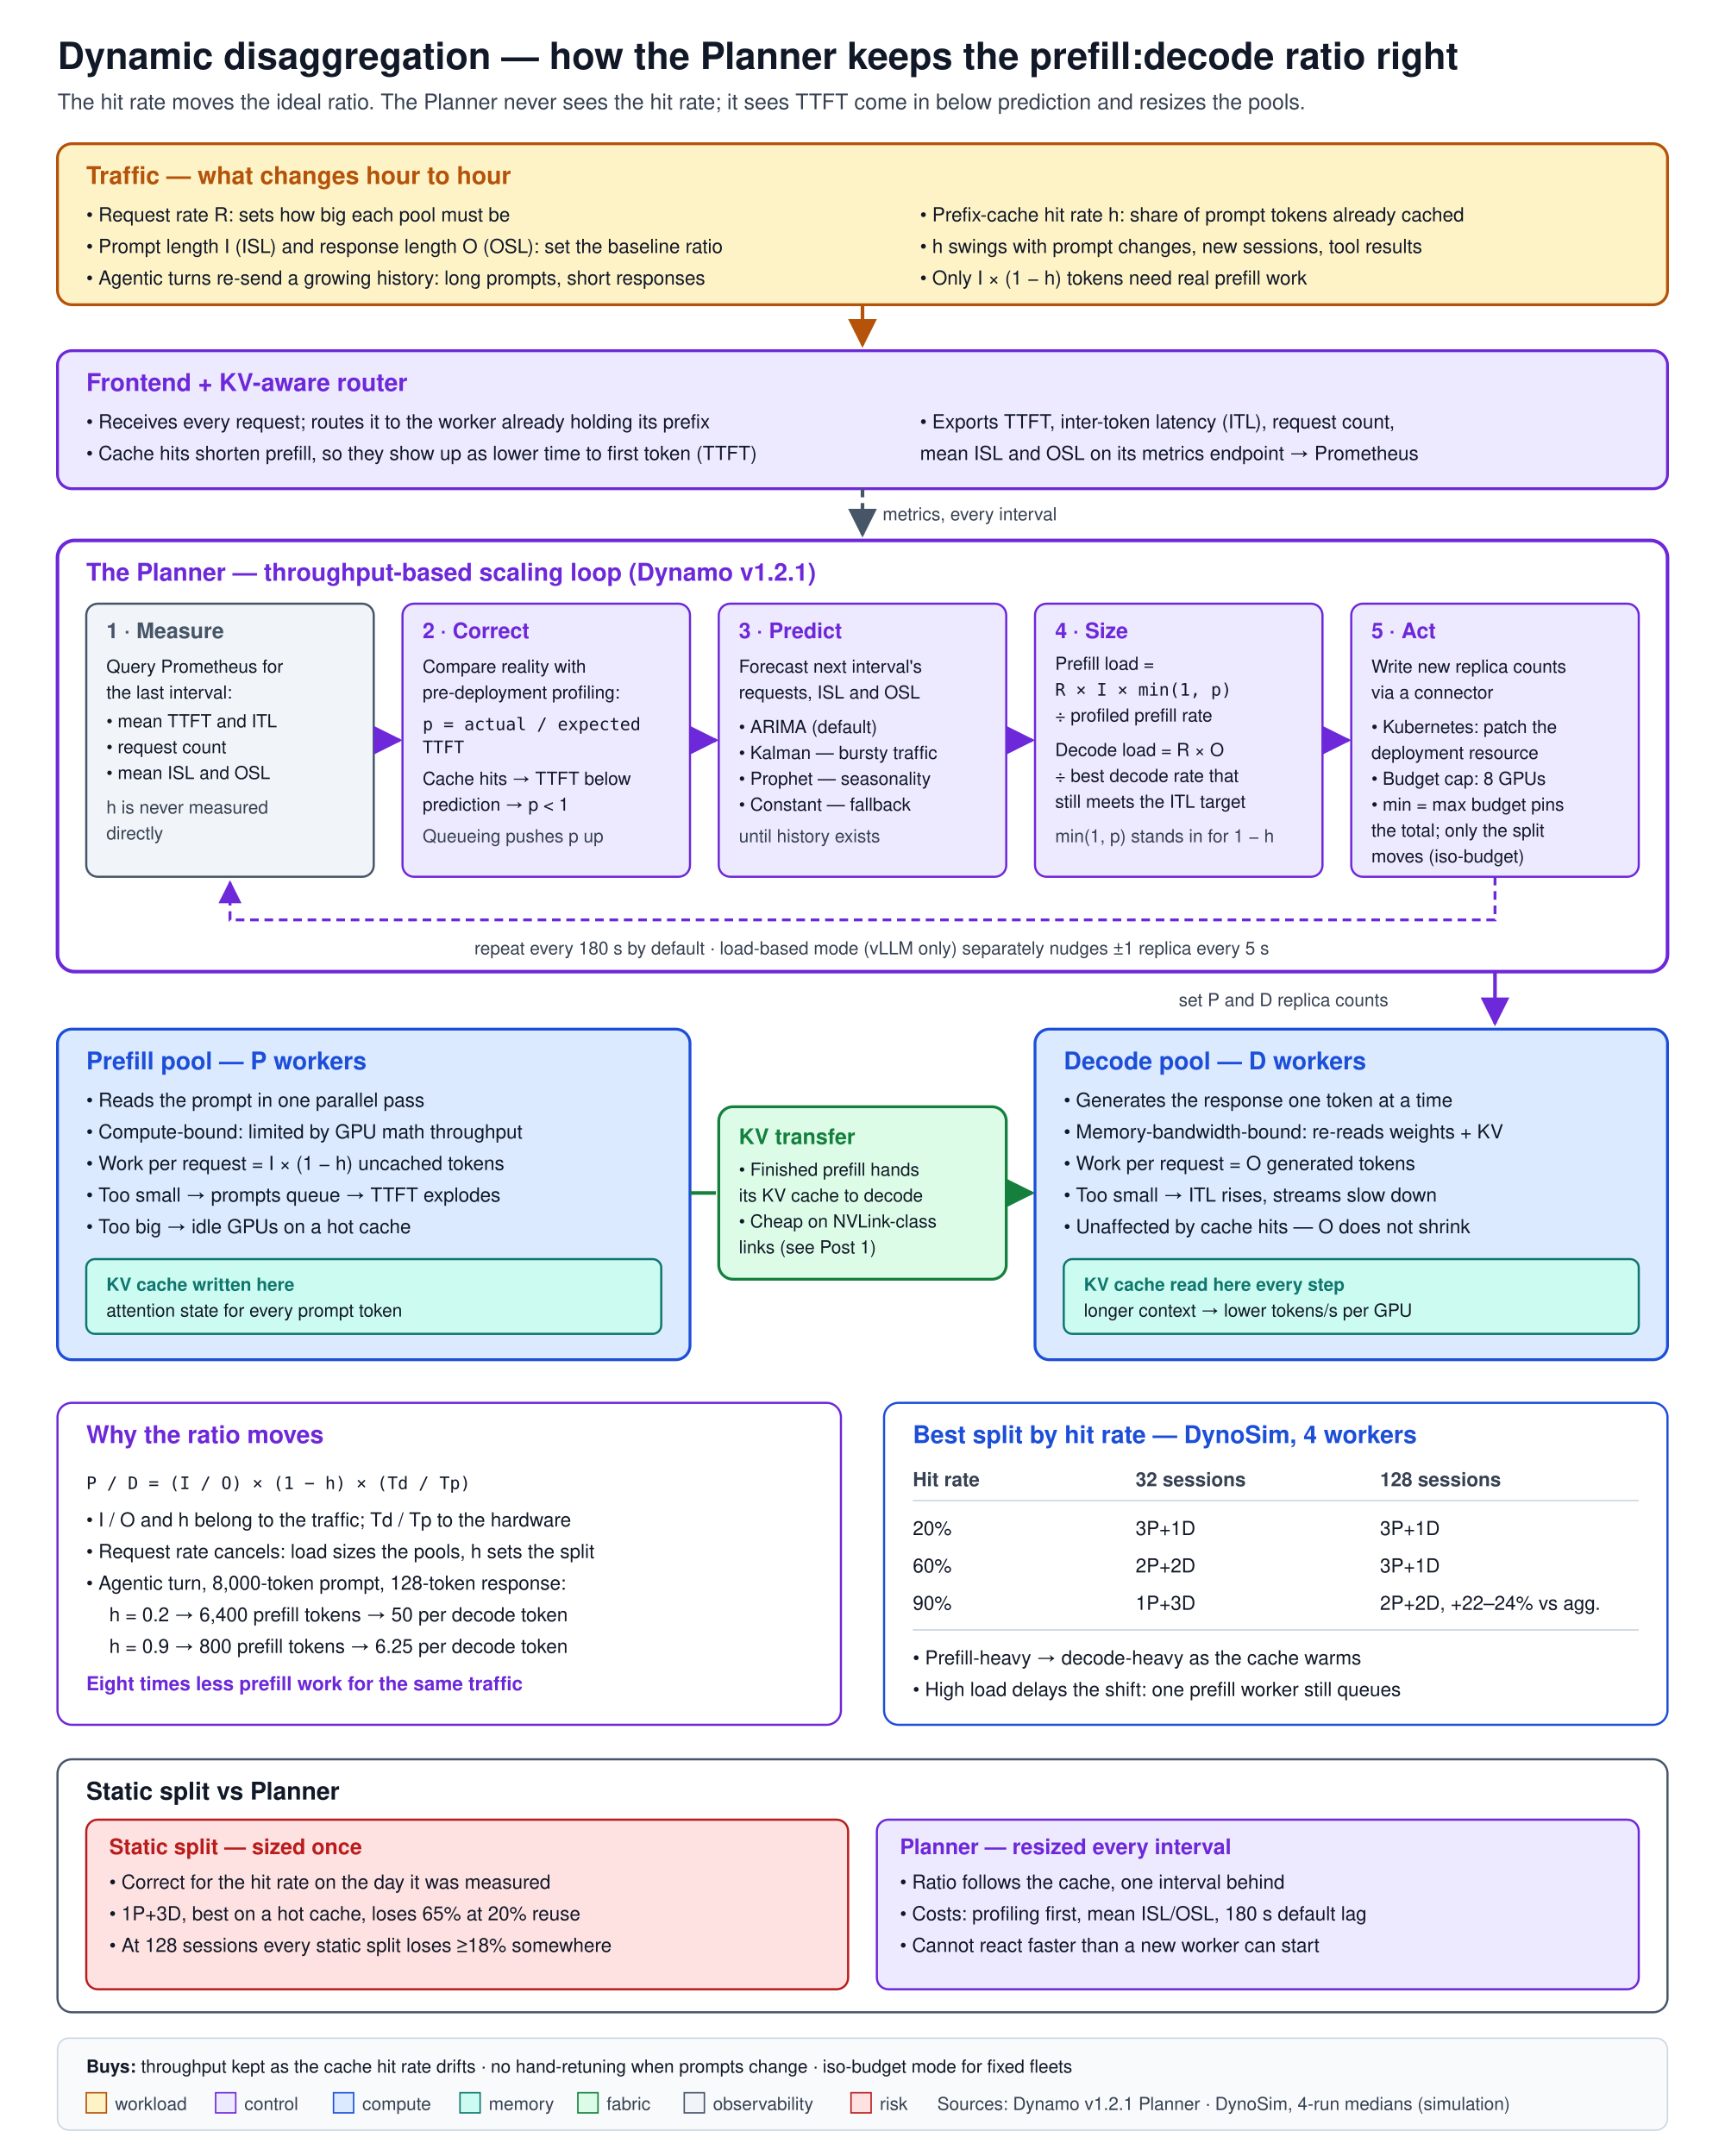
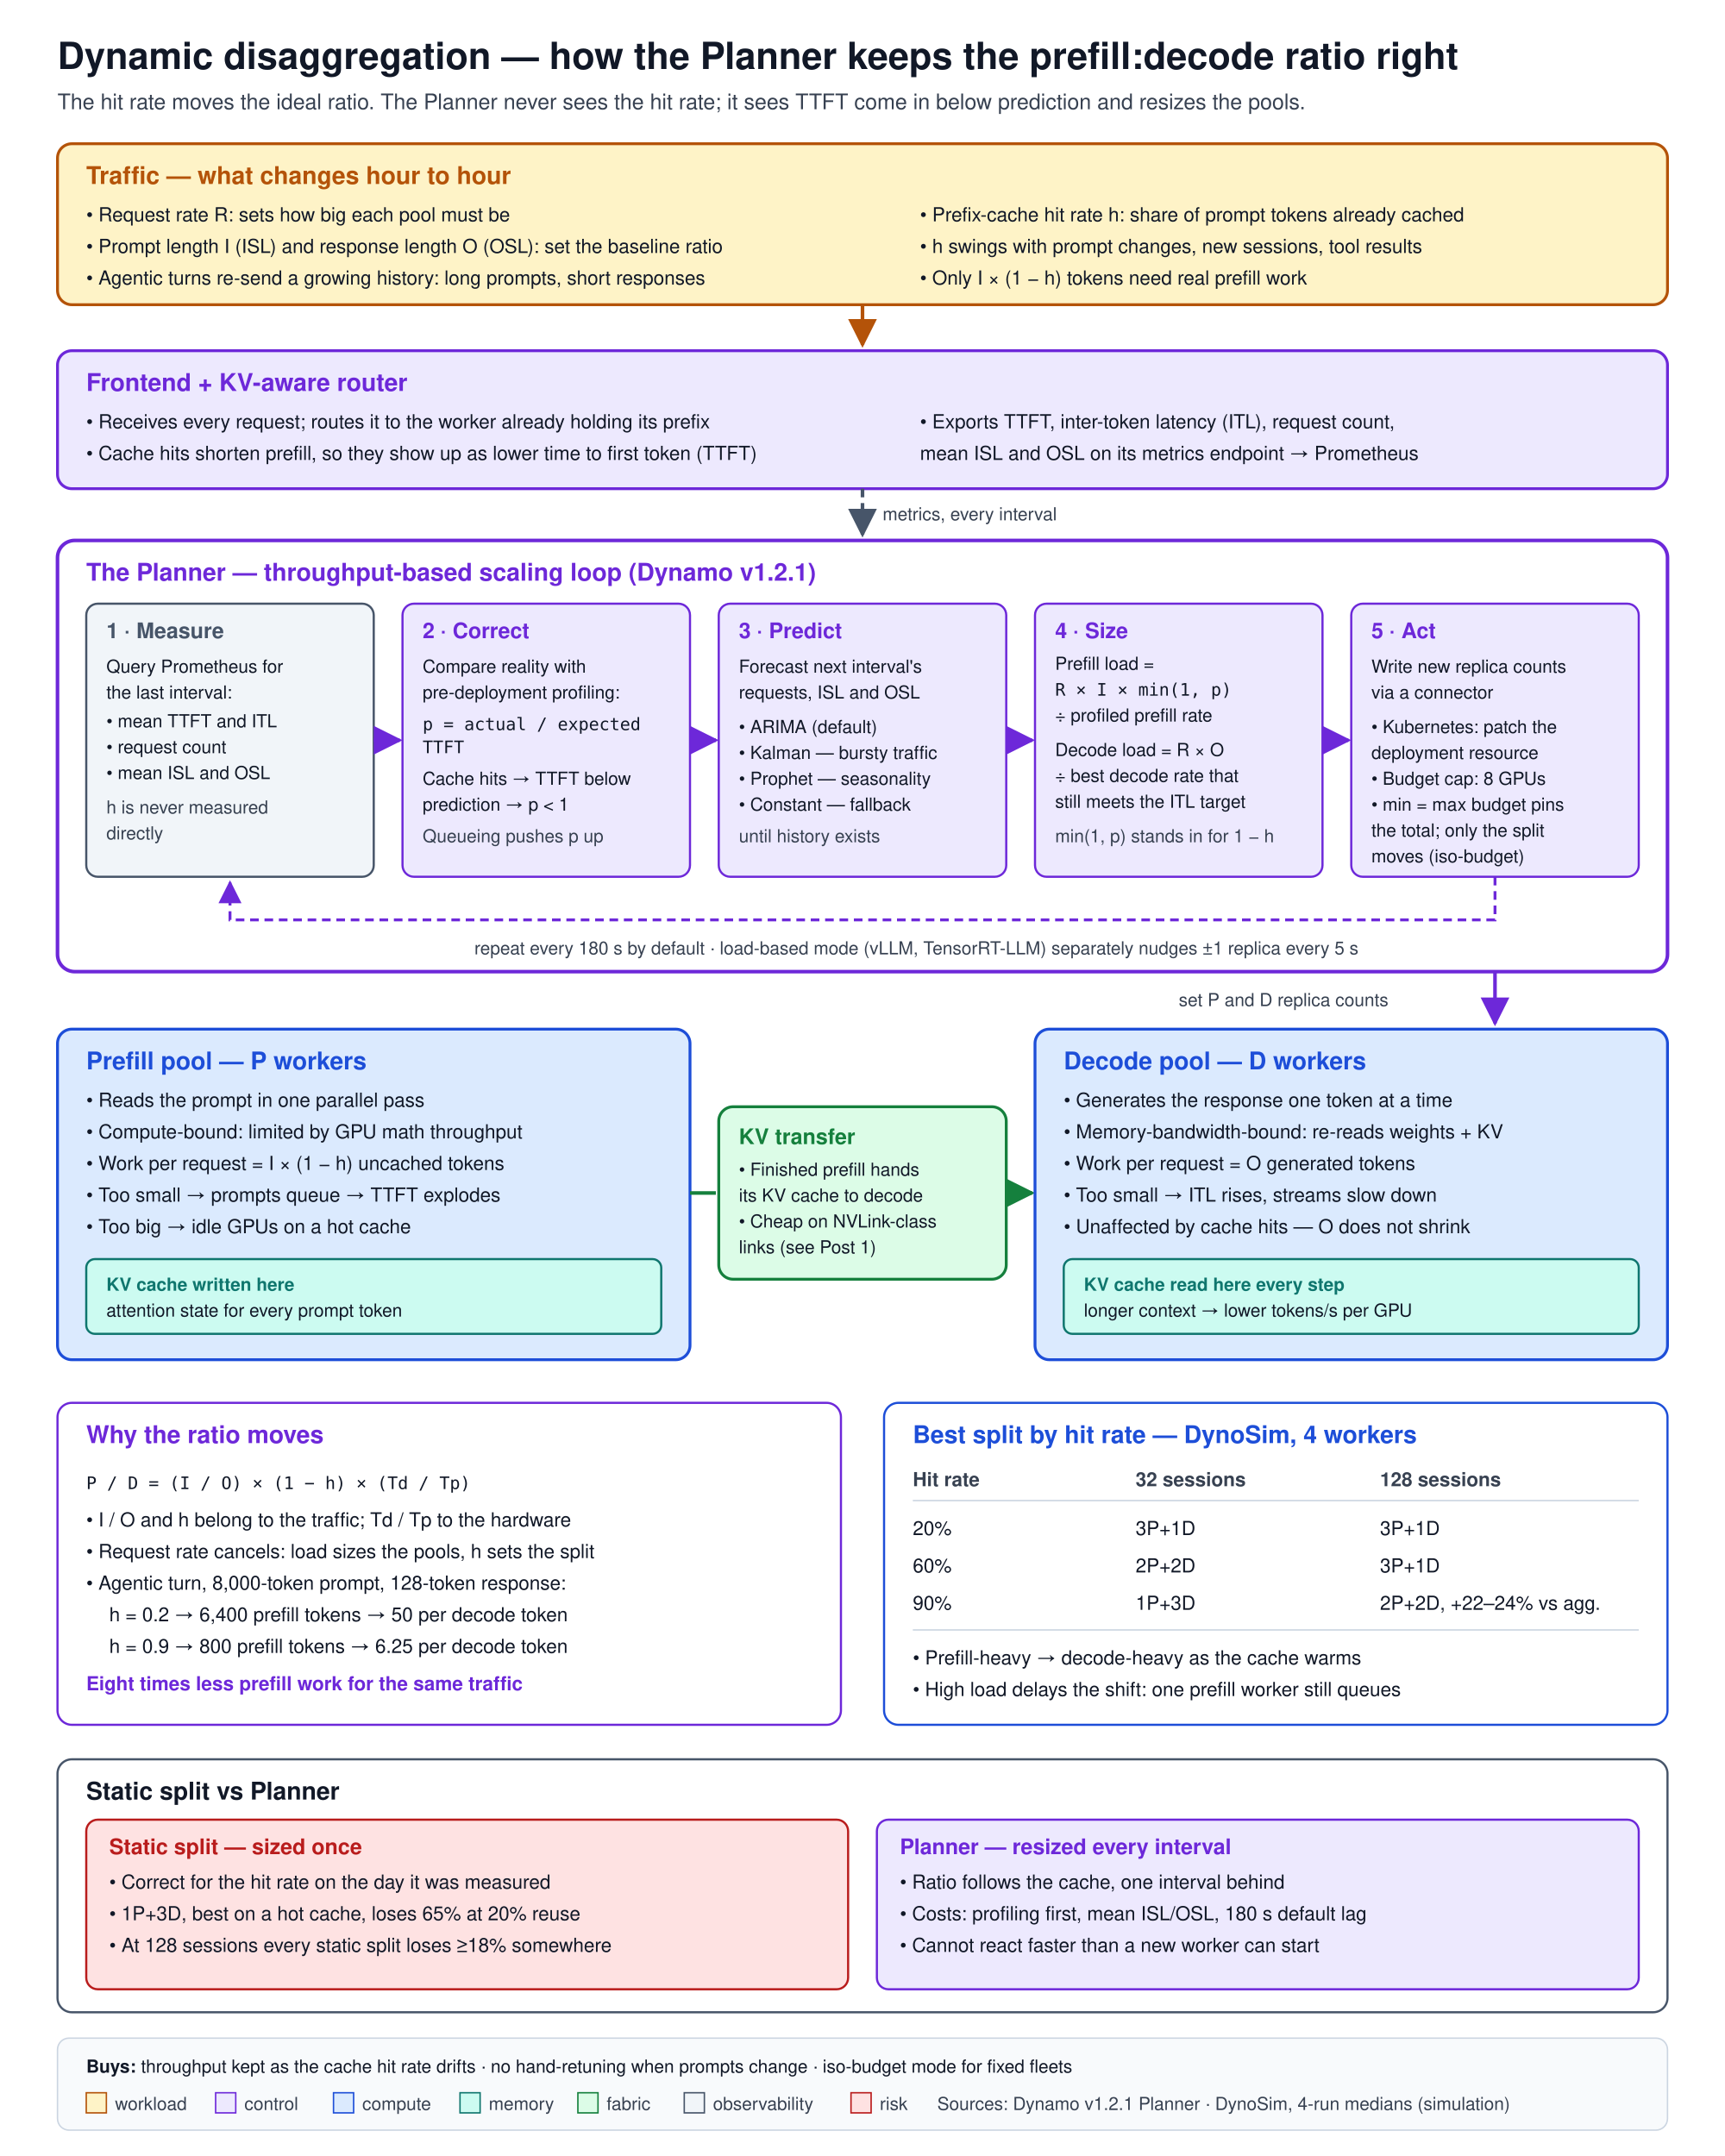
<svg xmlns="http://www.w3.org/2000/svg" viewBox="0 0 1200 1500" width="1200" height="1500" font-family="Helvetica, Arial, sans-serif">
  <defs>
    <marker id="arrPurple" viewBox="0 0 10 10" refX="9" refY="5" markerWidth="8" markerHeight="8" orient="auto-start-reverse">
      <path d="M0,0 L10,5 L0,10 z" fill="#6D28D9" />
    </marker>
    <marker id="arrSlate" viewBox="0 0 10 10" refX="9" refY="5" markerWidth="8" markerHeight="8" orient="auto-start-reverse">
      <path d="M0,0 L10,5 L0,10 z" fill="#475569" />
    </marker>
    <marker id="arrAmber" viewBox="0 0 10 10" refX="9" refY="5" markerWidth="8" markerHeight="8" orient="auto-start-reverse">
      <path d="M0,0 L10,5 L0,10 z" fill="#B45309" />
    </marker>
    <marker id="arrGreen" viewBox="0 0 10 10" refX="9" refY="5" markerWidth="8" markerHeight="8" orient="auto-start-reverse">
      <path d="M0,0 L10,5 L0,10 z" fill="#15803D" />
    </marker>
    <style>
      .t { fill: #111827; }
      .s { fill: #374151; }
      .h { font-size: 17px; font-weight: 700; }
      .b { font-size: 13.5px; }
      .sm { font-size: 12.5px; }
      .mono { font-family: Menlo, Consolas, monospace; font-size: 12px; }
    </style>
  </defs>
  <rect x="0" y="0" width="1200" height="1500" fill="#FFFFFF" />
  <text x="40" y="48" class="t" font-size="26" font-weight="700">Dynamic disaggregation — how the Planner keeps the prefill:decode ratio right</text>
  <text x="40" y="76" class="s" font-size="15">The hit rate moves the ideal ratio. The Planner never sees the hit rate; it sees TTFT come in below prediction and resizes the pools.</text>
  <rect x="40" y="100" width="1120" height="112" rx="10" fill="#FEF3C7" stroke="#B45309" stroke-width="2" />
  <text x="60" y="128" class="h" fill="#B45309">Traffic — what changes hour to hour</text>
  <text x="60" y="154" class="b t">• Request rate R: sets how big each pool must be</text>
  <text x="60" y="176" class="b t">• Prompt length I (ISL) and response length O (OSL): set the baseline ratio</text>
  <text x="60" y="198" class="b t">• Agentic turns re-send a growing history: long prompts, short responses</text>
  <text x="640" y="154" class="b t">• Prefix-cache hit rate h: share of prompt tokens already cached</text>
  <text x="640" y="176" class="b t">• h swings with prompt changes, new sessions, tool results</text>
  <text x="640" y="198" class="b t">• Only I × (1 − h) tokens need real prefill work</text>
  <line x1="600" y1="212" x2="600" y2="240" stroke="#B45309" stroke-width="2.5" marker-end="url(#arrAmber)" />
  <rect x="40" y="244" width="1120" height="96" rx="10" fill="#EDE9FE" stroke="#6D28D9" stroke-width="2" />
  <text x="60" y="272" class="h" fill="#6D28D9">Frontend + KV-aware router</text>
  <text x="60" y="298" class="b t">• Receives every request; routes it to the worker already holding its prefix</text>
  <text x="60" y="320" class="b t">• Cache hits shorten prefill, so they show up as lower time to first token (TTFT)</text>
  <text x="640" y="298" class="b t">• Exports TTFT, inter-token latency (ITL), request count,</text>
  <text x="640" y="320" class="b t">  mean ISL and OSL on its metrics endpoint → Prometheus</text>
  <line x1="600" y1="340" x2="600" y2="372" stroke="#475569" stroke-width="2.5" stroke-dasharray="6 4" marker-end="url(#arrSlate)" />
  <text x="614" y="362" class="sm s">metrics, every interval</text>
  <rect x="40" y="376" width="1120" height="300" rx="12" fill="#FFFFFF" stroke="#6D28D9" stroke-width="2.5" />
  <text x="60" y="404" class="h" fill="#6D28D9">The Planner — throughput-based scaling loop (Dynamo v1.2.1)</text>
  <g>
    <rect x="60" y="420" width="200" height="190" rx="8" fill="#F1F5F9" stroke="#475569" stroke-width="1.5" />
    <text x="74" y="444" font-size="15" font-weight="700" fill="#475569">1 · Measure</text>
    <text x="74" y="468" class="sm t">Query Prometheus for</text>
    <text x="74" y="486" class="sm t">the last interval:</text>
    <text x="74" y="506" class="sm t">• mean TTFT and ITL</text>
    <text x="74" y="524" class="sm t">• request count</text>
    <text x="74" y="542" class="sm t">• mean ISL and OSL</text>
    <text x="74" y="566" class="sm s">h is never measured</text>
    <text x="74" y="584" class="sm s">directly</text>
  </g>
  <g>
    <rect x="280" y="420" width="200" height="190" rx="8" fill="#EDE9FE" stroke="#6D28D9" stroke-width="1.5" />
    <text x="294" y="444" font-size="15" font-weight="700" fill="#6D28D9">2 · Correct</text>
    <text x="294" y="468" class="sm t">Compare reality with</text>
    <text x="294" y="486" class="sm t">pre-deployment profiling:</text>
    <text x="294" y="508" class="mono t">p = actual / expected</text>
    <text x="294" y="524" class="mono t">    TTFT</text>
    <text x="294" y="546" class="sm t">Cache hits → TTFT below</text>
    <text x="294" y="564" class="sm t">prediction → p &lt; 1</text>
    <text x="294" y="586" class="sm s">Queueing pushes p up</text>
  </g>
  <g>
    <rect x="500" y="420" width="200" height="190" rx="8" fill="#EDE9FE" stroke="#6D28D9" stroke-width="1.5" />
    <text x="514" y="444" font-size="15" font-weight="700" fill="#6D28D9">3 · Predict</text>
    <text x="514" y="468" class="sm t">Forecast next interval's</text>
    <text x="514" y="486" class="sm t">requests, ISL and OSL</text>
    <text x="514" y="510" class="sm t">• ARIMA (default)</text>
    <text x="514" y="528" class="sm t">• Kalman — bursty traffic</text>
    <text x="514" y="546" class="sm t">• Prophet — seasonality</text>
    <text x="514" y="564" class="sm t">• Constant — fallback</text>
    <text x="514" y="586" class="sm s">until history exists</text>
  </g>
  <g>
    <rect x="720" y="420" width="200" height="190" rx="8" fill="#EDE9FE" stroke="#6D28D9" stroke-width="1.5" />
    <text x="734" y="444" font-size="15" font-weight="700" fill="#6D28D9">4 · Size</text>
    <text x="734" y="466" class="sm t">Prefill load =</text>
    <text x="734" y="484" class="mono t">R × I × min(1, p)</text>
    <text x="734" y="502" class="sm t">÷ profiled prefill rate</text>
    <text x="734" y="526" class="sm t">Decode load = R × O</text>
    <text x="734" y="544" class="sm t">÷ best decode rate that</text>
    <text x="734" y="562" class="sm t">still meets the ITL target</text>
    <text x="734" y="586" class="sm s">min(1, p) stands in for 1 − h</text>
  </g>
  <g>
    <rect x="940" y="420" width="200" height="190" rx="8" fill="#EDE9FE" stroke="#6D28D9" stroke-width="1.5" />
    <text x="954" y="444" font-size="15" font-weight="700" fill="#6D28D9">5 · Act</text>
    <text x="954" y="468" class="sm t">Write new replica counts</text>
    <text x="954" y="486" class="sm t">via a connector</text>
    <text x="954" y="510" class="sm t">• Kubernetes: patch the</text>
    <text x="954" y="528" class="sm t">  deployment resource</text>
    <text x="954" y="546" class="sm t">• Budget cap: 8 GPUs</text>
    <text x="954" y="564" class="sm t">• min = max budget pins</text>
    <text x="954" y="582" class="sm t">  the total; only the split</text>
    <text x="954" y="600" class="sm t">  moves (iso-budget)</text>
  </g>
  <line x1="260" y1="515" x2="278" y2="515" stroke="#6D28D9" stroke-width="2.5" marker-end="url(#arrPurple)" />
  <line x1="480" y1="515" x2="498" y2="515" stroke="#6D28D9" stroke-width="2.5" marker-end="url(#arrPurple)" />
  <line x1="700" y1="515" x2="718" y2="515" stroke="#6D28D9" stroke-width="2.5" marker-end="url(#arrPurple)" />
  <line x1="920" y1="515" x2="938" y2="515" stroke="#6D28D9" stroke-width="2.5" marker-end="url(#arrPurple)" />
  <path d="M1040,610 L1040,640 L160,640 L160,614" fill="none" stroke="#6D28D9" stroke-width="2" stroke-dasharray="6 4" marker-end="url(#arrPurple)" />
-   <text x="330" y="664" class="sm s">repeat every 180 s by default · load-based mode (vLLM only) separately nudges ±1 replica every 5 s</text>
+   <text x="330" y="664" class="sm s">repeat every 180 s by default · load-based mode (vLLM, TensorRT-LLM) separately nudges ±1 replica every 5 s</text>
  <line x1="1040" y1="676" x2="1040" y2="712" stroke="#6D28D9" stroke-width="2.5" marker-end="url(#arrPurple)" />
  <text x="820" y="700" class="sm s">set P and D replica counts</text>
  <rect x="40" y="716" width="440" height="230" rx="10" fill="#DBEAFE" stroke="#1D4ED8" stroke-width="2" />
  <text x="60" y="744" class="h" fill="#1D4ED8">Prefill pool — P workers</text>
  <text x="60" y="770" class="b t">• Reads the prompt in one parallel pass</text>
  <text x="60" y="792" class="b t">• Compute-bound: limited by GPU math throughput</text>
  <text x="60" y="814" class="b t">• Work per request = I × (1 − h) uncached tokens</text>
  <text x="60" y="836" class="b t">• Too small → prompts queue → TTFT explodes</text>
  <text x="60" y="858" class="b t">• Too big → idle GPUs on a hot cache</text>
  <rect x="60" y="876" width="400" height="52" rx="6" fill="#CCFBF1" stroke="#0F766E" stroke-width="1.5" />
  <text x="74" y="898" class="sm" fill="#0F766E" font-weight="700">KV cache written here</text>
  <text x="74" y="916" class="sm t">attention state for every prompt token</text>
  <rect x="500" y="770" width="200" height="120" rx="10" fill="#DCFCE7" stroke="#15803D" stroke-width="2" />
  <text x="514" y="796" font-size="15" font-weight="700" fill="#15803D">KV transfer</text>
  <text x="514" y="818" class="sm t">• Finished prefill hands</text>
  <text x="514" y="836" class="sm t">  its KV cache to decode</text>
  <text x="514" y="854" class="sm t">• Cheap on NVLink-class</text>
  <text x="514" y="872" class="sm t">  links (see Post 1)</text>
  <line x1="480" y1="830" x2="498" y2="830" stroke="#15803D" stroke-width="2.5" />
  <line x1="700" y1="830" x2="718" y2="830" stroke="#15803D" stroke-width="2.5" marker-end="url(#arrGreen)" />
  <rect x="720" y="716" width="440" height="230" rx="10" fill="#DBEAFE" stroke="#1D4ED8" stroke-width="2" />
  <text x="740" y="744" class="h" fill="#1D4ED8">Decode pool — D workers</text>
  <text x="740" y="770" class="b t">• Generates the response one token at a time</text>
  <text x="740" y="792" class="b t">• Memory-bandwidth-bound: re-reads weights + KV</text>
  <text x="740" y="814" class="b t">• Work per request = O generated tokens</text>
  <text x="740" y="836" class="b t">• Too small → ITL rises, streams slow down</text>
  <text x="740" y="858" class="b t">• Unaffected by cache hits — O does not shrink</text>
  <rect x="740" y="876" width="400" height="52" rx="6" fill="#CCFBF1" stroke="#0F766E" stroke-width="1.5" />
  <text x="754" y="898" class="sm" fill="#0F766E" font-weight="700">KV cache read here every step</text>
  <text x="754" y="916" class="sm t">longer context → lower tokens/s per GPU</text>
  <rect x="40" y="976" width="545" height="224" rx="10" fill="#FFFFFF" stroke="#6D28D9" stroke-width="1.5" />
  <text x="60" y="1004" class="h" fill="#6D28D9">Why the ratio moves</text>
  <text x="60" y="1036" class="mono t" font-size="14">P / D = (I / O) × (1 − h) × (Td / Tp)</text>
  <text x="60" y="1062" class="b t">• I / O and h belong to the traffic; Td / Tp to the hardware</text>
  <text x="60" y="1084" class="b t">• Request rate cancels: load sizes the pools, h sets the split</text>
  <text x="60" y="1106" class="b t">• Agentic turn, 8,000-token prompt, 128-token response:</text>
  <text x="76" y="1128" class="b t">h = 0.2 → 6,400 prefill tokens → 50 per decode token</text>
  <text x="76" y="1150" class="b t">h = 0.9 →    800 prefill tokens → 6.25 per decode token</text>
  <text x="60" y="1176" class="b" fill="#6D28D9" font-weight="700">Eight times less prefill work for the same traffic</text>
  <rect x="615" y="976" width="545" height="224" rx="10" fill="#FFFFFF" stroke="#1D4ED8" stroke-width="1.5" />
  <text x="635" y="1004" class="h" fill="#1D4ED8">Best split by hit rate — DynoSim, 4 workers</text>
  <text x="635" y="1034" class="b s" font-weight="700">Hit rate</text>
  <text x="790" y="1034" class="b s" font-weight="700">32 sessions</text>
  <text x="960" y="1034" class="b s" font-weight="700">128 sessions</text>
  <line x1="635" y1="1044" x2="1140" y2="1044" stroke="#CBD5E1" stroke-width="1" />
  <text x="635" y="1068" class="b t">20%</text>
  <text x="790" y="1068" class="b t">3P+1D</text>
  <text x="960" y="1068" class="b t">3P+1D</text>
  <text x="635" y="1094" class="b t">60%</text>
  <text x="790" y="1094" class="b t">2P+2D</text>
  <text x="960" y="1094" class="b t">3P+1D</text>
  <text x="635" y="1120" class="b t">90%</text>
  <text x="790" y="1120" class="b t">1P+3D</text>
  <text x="960" y="1120" class="b t">2P+2D, +22–24% vs agg.</text>
  <line x1="635" y1="1134" x2="1140" y2="1134" stroke="#CBD5E1" stroke-width="1" />
  <text x="635" y="1158" class="b t">• Prefill-heavy → decode-heavy as the cache warms</text>
  <text x="635" y="1180" class="b t">• High load delays the shift: one prefill worker still queues</text>
  <rect x="40" y="1224" width="1120" height="176" rx="10" fill="#FFFFFF" stroke="#475569" stroke-width="1.5" />
  <text x="60" y="1252" class="h" fill="#111827">Static split vs Planner</text>
  <rect x="60" y="1266" width="530" height="118" rx="8" fill="#FEE2E2" stroke="#B91C1C" stroke-width="1.5" />
  <text x="76" y="1290" font-size="15" font-weight="700" fill="#B91C1C">Static split — sized once</text>
  <text x="76" y="1314" class="b t">• Correct for the hit rate on the day it was measured</text>
  <text x="76" y="1336" class="b t">• 1P+3D, best on a hot cache, loses 65% at 20% reuse</text>
  <text x="76" y="1358" class="b t">• At 128 sessions every static split loses ≥18% somewhere</text>
  <rect x="610" y="1266" width="530" height="118" rx="8" fill="#EDE9FE" stroke="#6D28D9" stroke-width="1.5" />
  <text x="626" y="1290" font-size="15" font-weight="700" fill="#6D28D9">Planner — resized every interval</text>
  <text x="626" y="1314" class="b t">• Ratio follows the cache, one interval behind</text>
  <text x="626" y="1336" class="b t">• Costs: profiling first, mean ISL/OSL, 180 s default lag</text>
  <text x="626" y="1358" class="b t">• Cannot react faster than a new worker can start</text>
  <rect x="40" y="1418" width="1120" height="64" rx="8" fill="#F8FAFC" stroke="#CBD5E1" stroke-width="1" />
  <text x="60" y="1442" class="sm t">
    <tspan font-weight="700">Buys:</tspan> throughput kept as the cache hit rate drifts · no hand-retuning when prompts change · iso-budget mode for fixed fleets</text>
  <rect x="60" y="1456" width="14" height="14" fill="#FEF3C7" stroke="#B45309" />
  <text x="80" y="1468" class="sm s">workload</text>
  <rect x="150" y="1456" width="14" height="14" fill="#EDE9FE" stroke="#6D28D9" />
  <text x="170" y="1468" class="sm s">control</text>
  <rect x="232" y="1456" width="14" height="14" fill="#DBEAFE" stroke="#1D4ED8" />
  <text x="252" y="1468" class="sm s">compute</text>
  <rect x="320" y="1456" width="14" height="14" fill="#CCFBF1" stroke="#0F766E" />
  <text x="340" y="1468" class="sm s">memory</text>
  <rect x="402" y="1456" width="14" height="14" fill="#DCFCE7" stroke="#15803D" />
  <text x="422" y="1468" class="sm s">fabric</text>
  <rect x="476" y="1456" width="14" height="14" fill="#F1F5F9" stroke="#475569" />
  <text x="496" y="1468" class="sm s">observability</text>
  <rect x="592" y="1456" width="14" height="14" fill="#FEE2E2" stroke="#B91C1C" />
  <text x="612" y="1468" class="sm s">risk</text>
  <text x="652" y="1468" class="sm s">Sources: Dynamo v1.2.1 Planner · DynoSim, 4-run medians (simulation)</text>
</svg>
